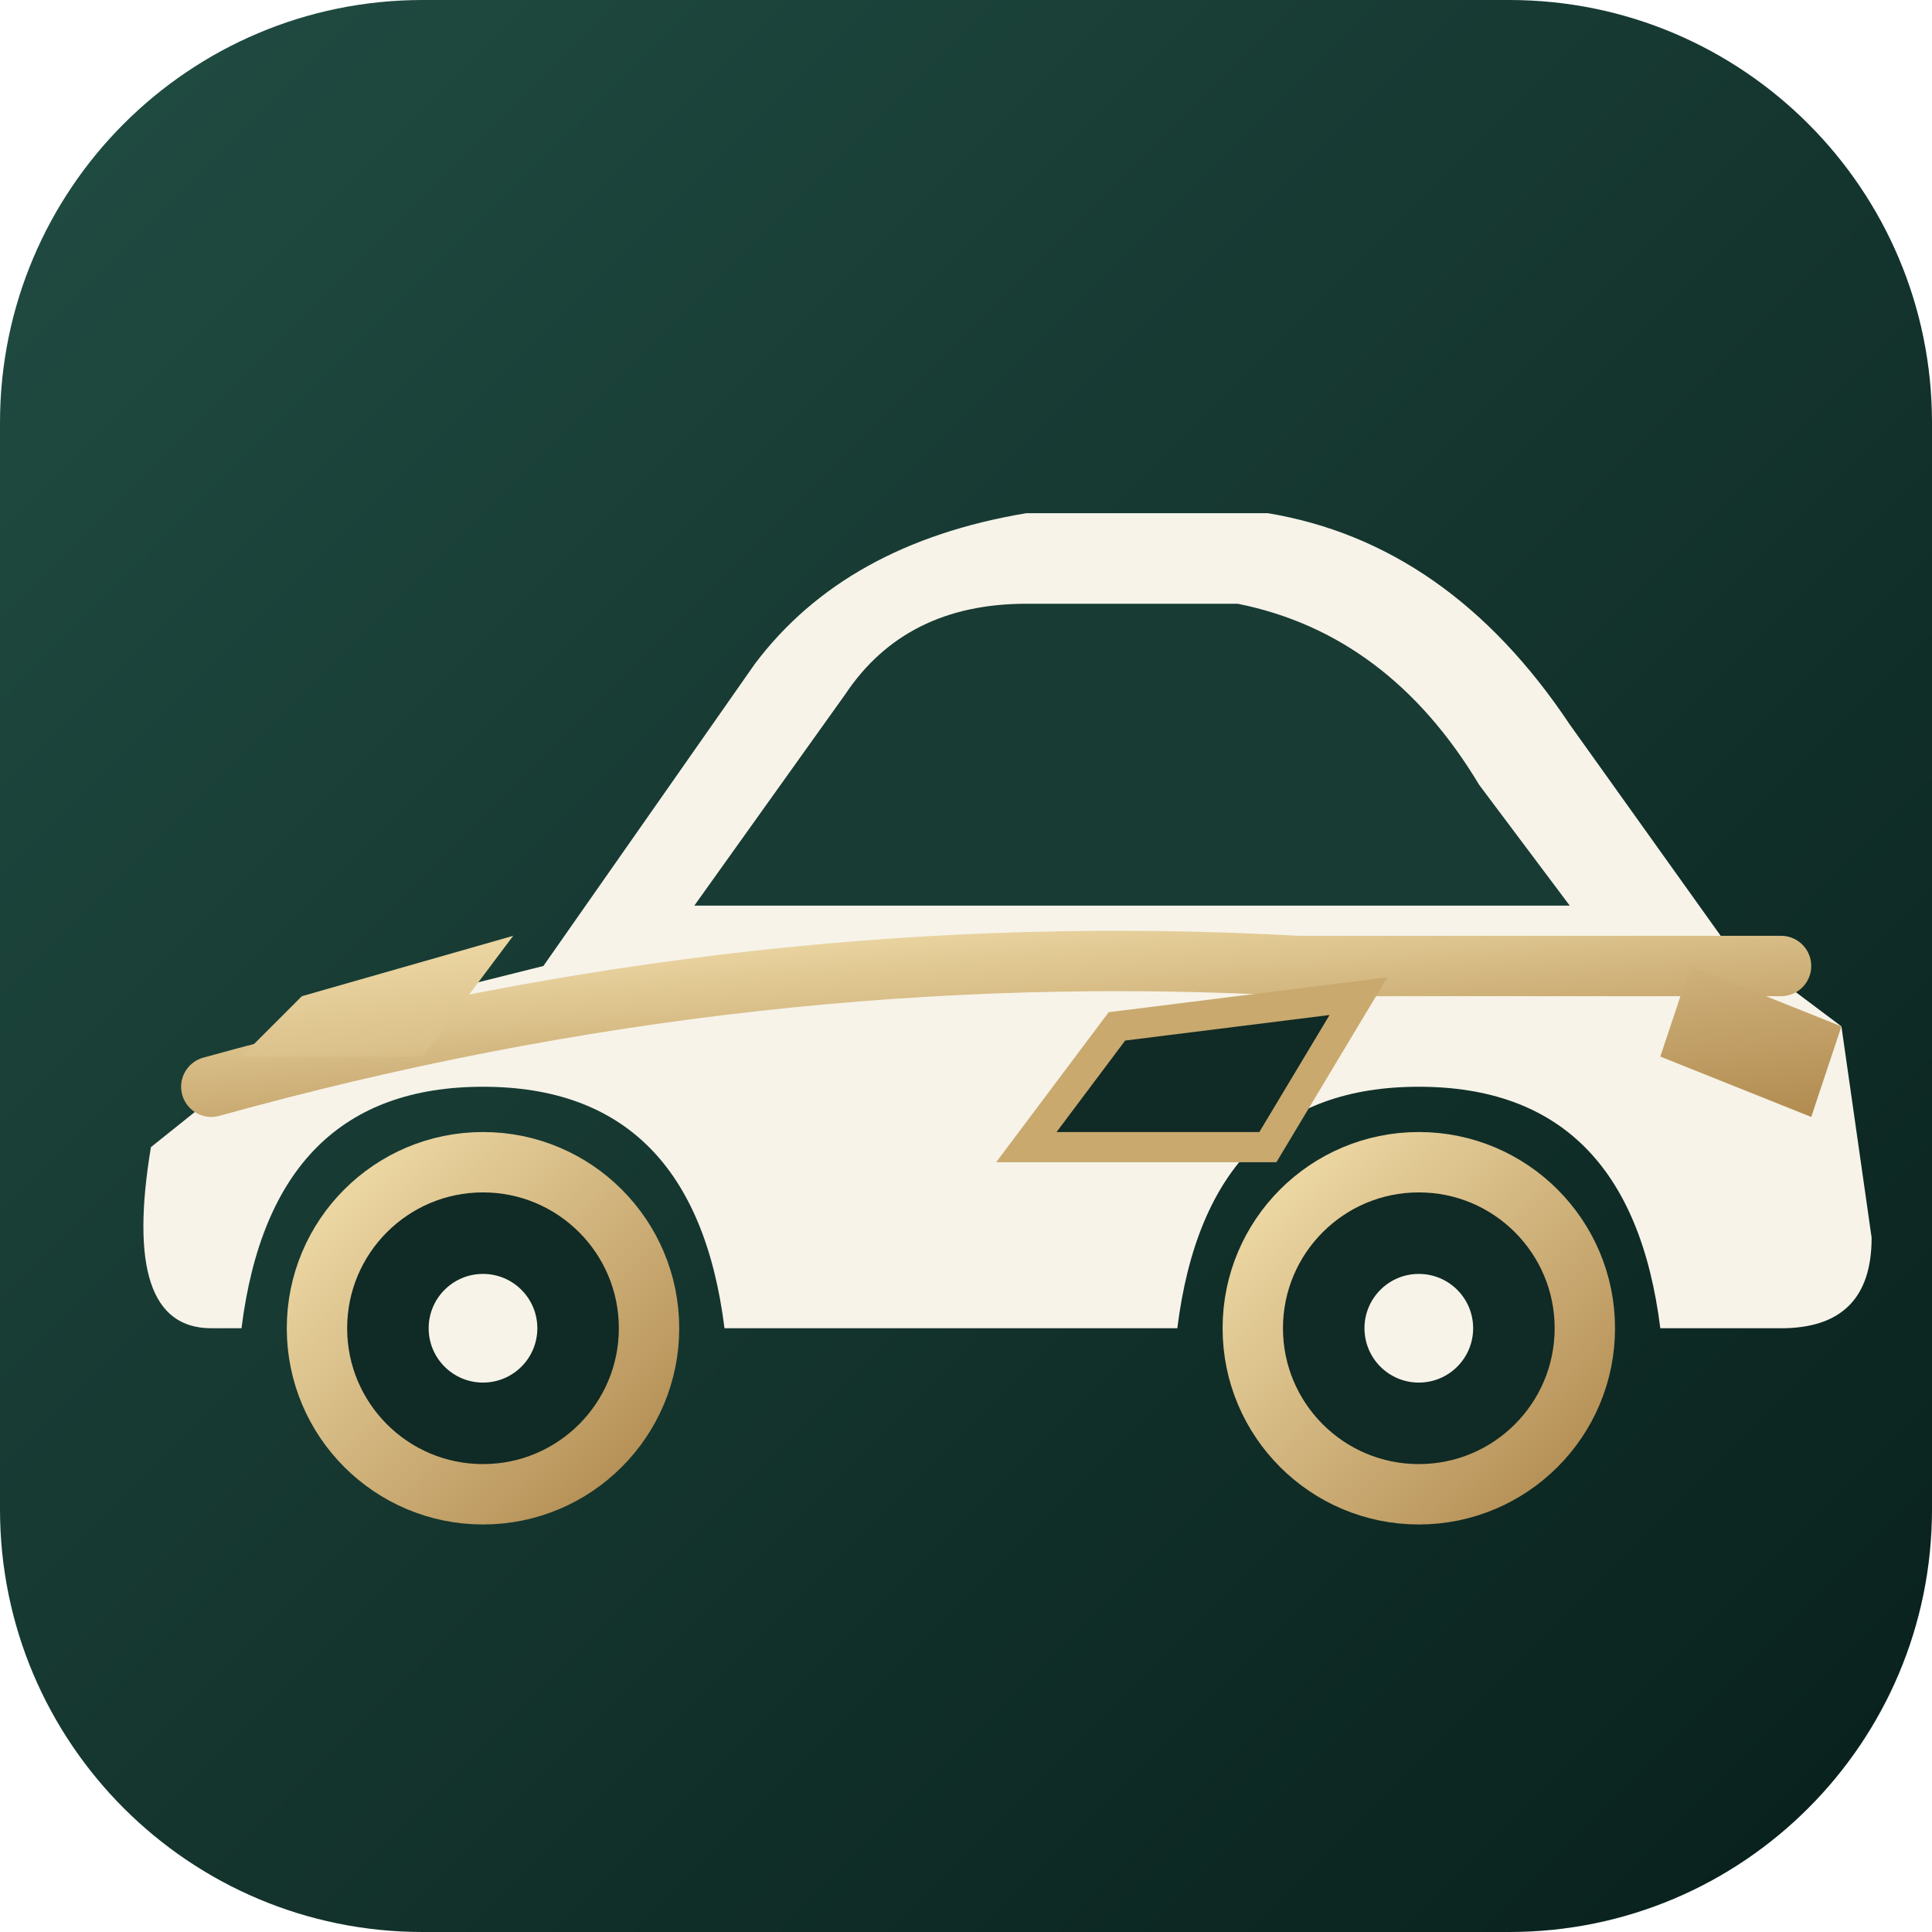
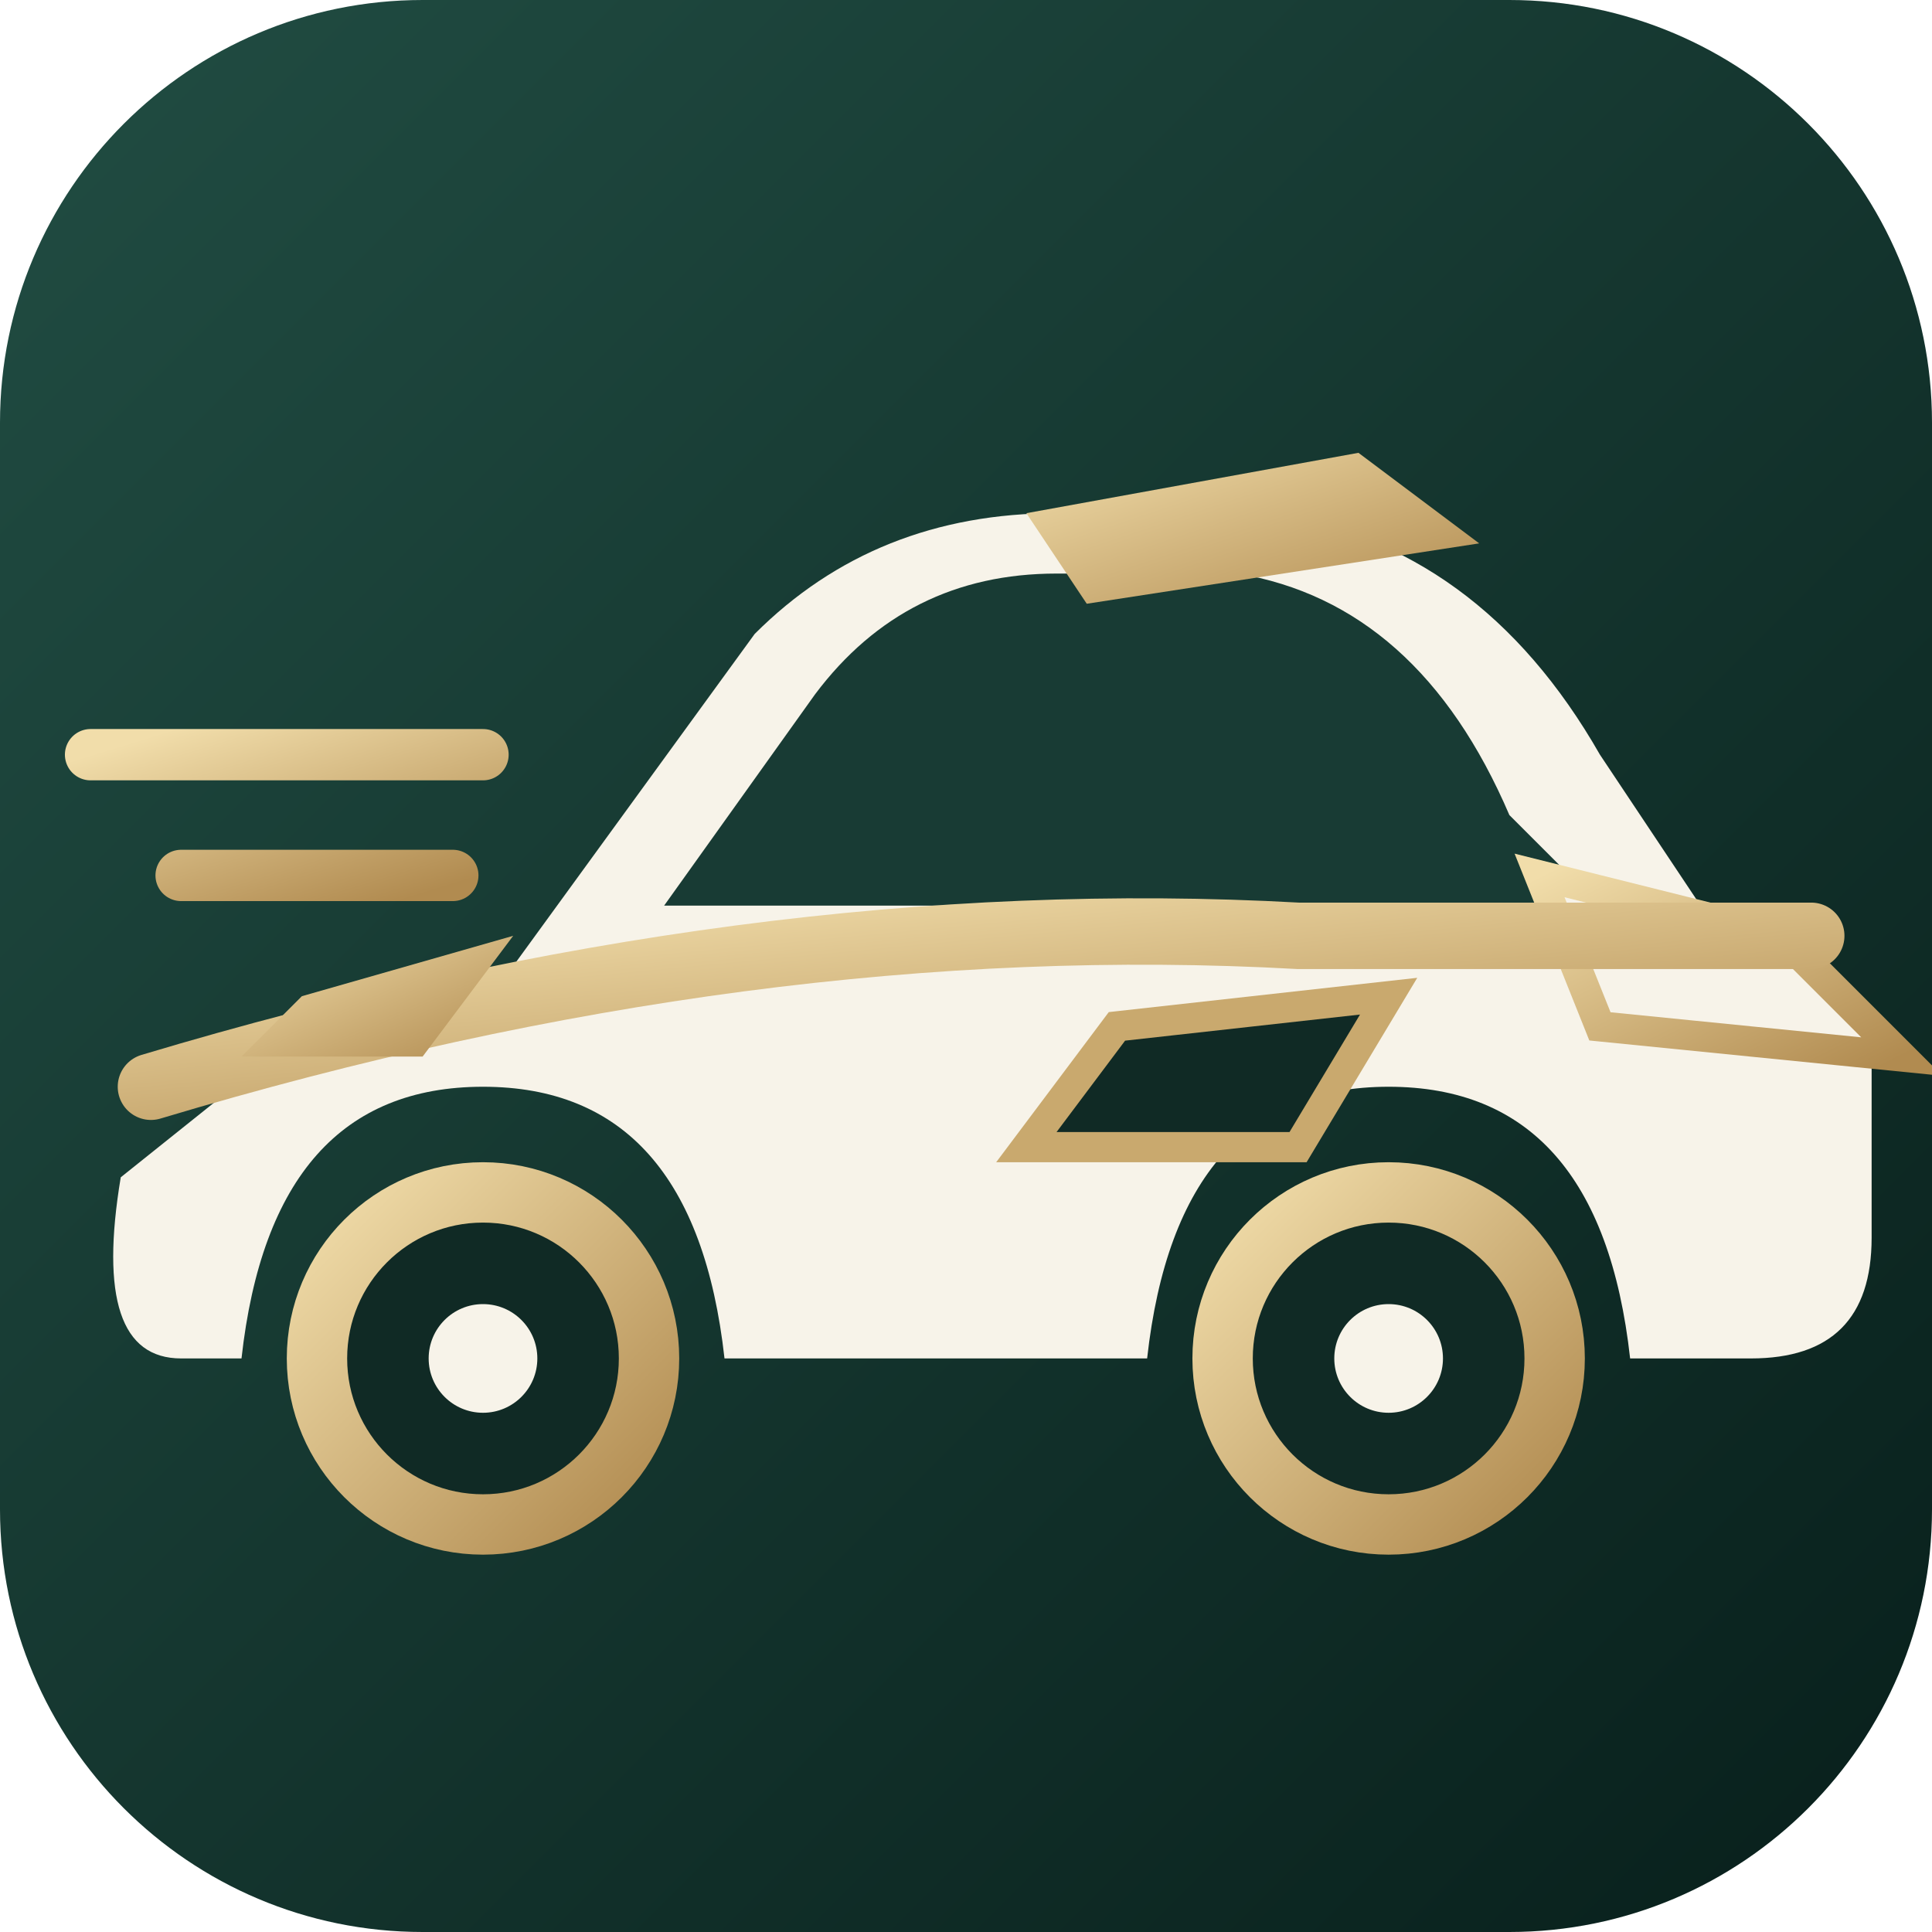
<svg xmlns="http://www.w3.org/2000/svg" viewBox="0 0 64 64">
  <defs>
    <linearGradient id="bg" x1="0" y1="0" x2="1" y2="1">
      <stop stop-color="#214D43" />
      <stop offset="1" stop-color="#081F1B" />
    </linearGradient>
    <linearGradient id="gold" x1="0" y1="0" x2="1" y2="1">
      <stop stop-color="#F1DDAA" />
      <stop offset="1" stop-color="#B18B50" />
    </linearGradient>
  </defs>
  <rect width="64" height="64" rx="14" fill="url(#bg)" />
-   <path d="M5 38 10 34 18 32 25 22Q28 18 34 17L42 17Q48 18 52 24L57 31 61 34 62 41Q62 44 59 44H55Q54 36 47 36T39 44H24Q23 36 16 36T8 44H7Q4 44 5 38Z" fill="#F7F3E9" />
-   <path d="M28 23Q30 20 34 20H41Q46 21 49 26L52 30H23Z" fill="#183B34" />
-   <path d="M7 36Q25 31 43 32H59" fill="none" stroke="url(#gold)" stroke-width="2" stroke-linecap="round" />
-   <path d="m10 33 7-2-3 4H8zm46-1 5 2-1 3-5-2z" fill="url(#gold)" />
-   <path d="m37 34 8-1-3 5h-8z" fill="#102A25" stroke="#C9A96E" stroke-width="1" />
-   <circle cx="16" cy="44" r="5.5" fill="#102A25" stroke="url(#gold)" stroke-width="2" />
-   <circle cx="47" cy="44" r="5.5" fill="#102A25" stroke="url(#gold)" stroke-width="2" />
-   <circle cx="16" cy="44" r="1.8" fill="#F7F3E9" />
-   <circle cx="47" cy="44" r="1.8" fill="#F7F3E9" />
+   <path d="M4 39 9 35 17 32 25 21Q29 17 35 17L42 17Q49 18 53 25L57 31 62 34 62 41Q62 45 58 45H54Q53 36 46 36T38 45H24Q23 36 16 36T8 45H6Q3 45 4 39Z" fill="#F7F3E9" />
+   <path d="M27 23Q30 19 35 19H41Q47 20 50 27L53 30H22Z" fill="#183B34" />
+   <path d="m34 17 11-2 4 3-13 2z" fill="url(#gold)" />
+   <path d="m51 29 8 2 4 4-10-1z" fill="#F7F3E9" stroke="url(#gold)" stroke-width="1" />
+   <path d="M5 36Q25 30 43 31H60" fill="none" stroke="url(#gold)" stroke-width="2.2" stroke-linecap="round" />
+   <path d="M3 25h13M6 29h9" stroke="url(#gold)" stroke-width="1.7" stroke-linecap="round" />
+   <path d="m10 33 7-2-3 4H8z" fill="url(#gold)" />
+   <path d="m37 34 9-1-3 5h-9z" fill="#102A25" stroke="#C9A96E" stroke-width="1" />
+   <circle cx="16" cy="45" r="5.5" fill="#102A25" stroke="url(#gold)" stroke-width="2" />
+   <circle cx="16" cy="45" r="1.8" fill="#F7F3E9" />
+   <circle cx="46" cy="45" r="5.5" fill="#102A25" stroke="url(#gold)" stroke-width="2" />
+   <circle cx="46" cy="45" r="1.8" fill="#F7F3E9" />
</svg>
